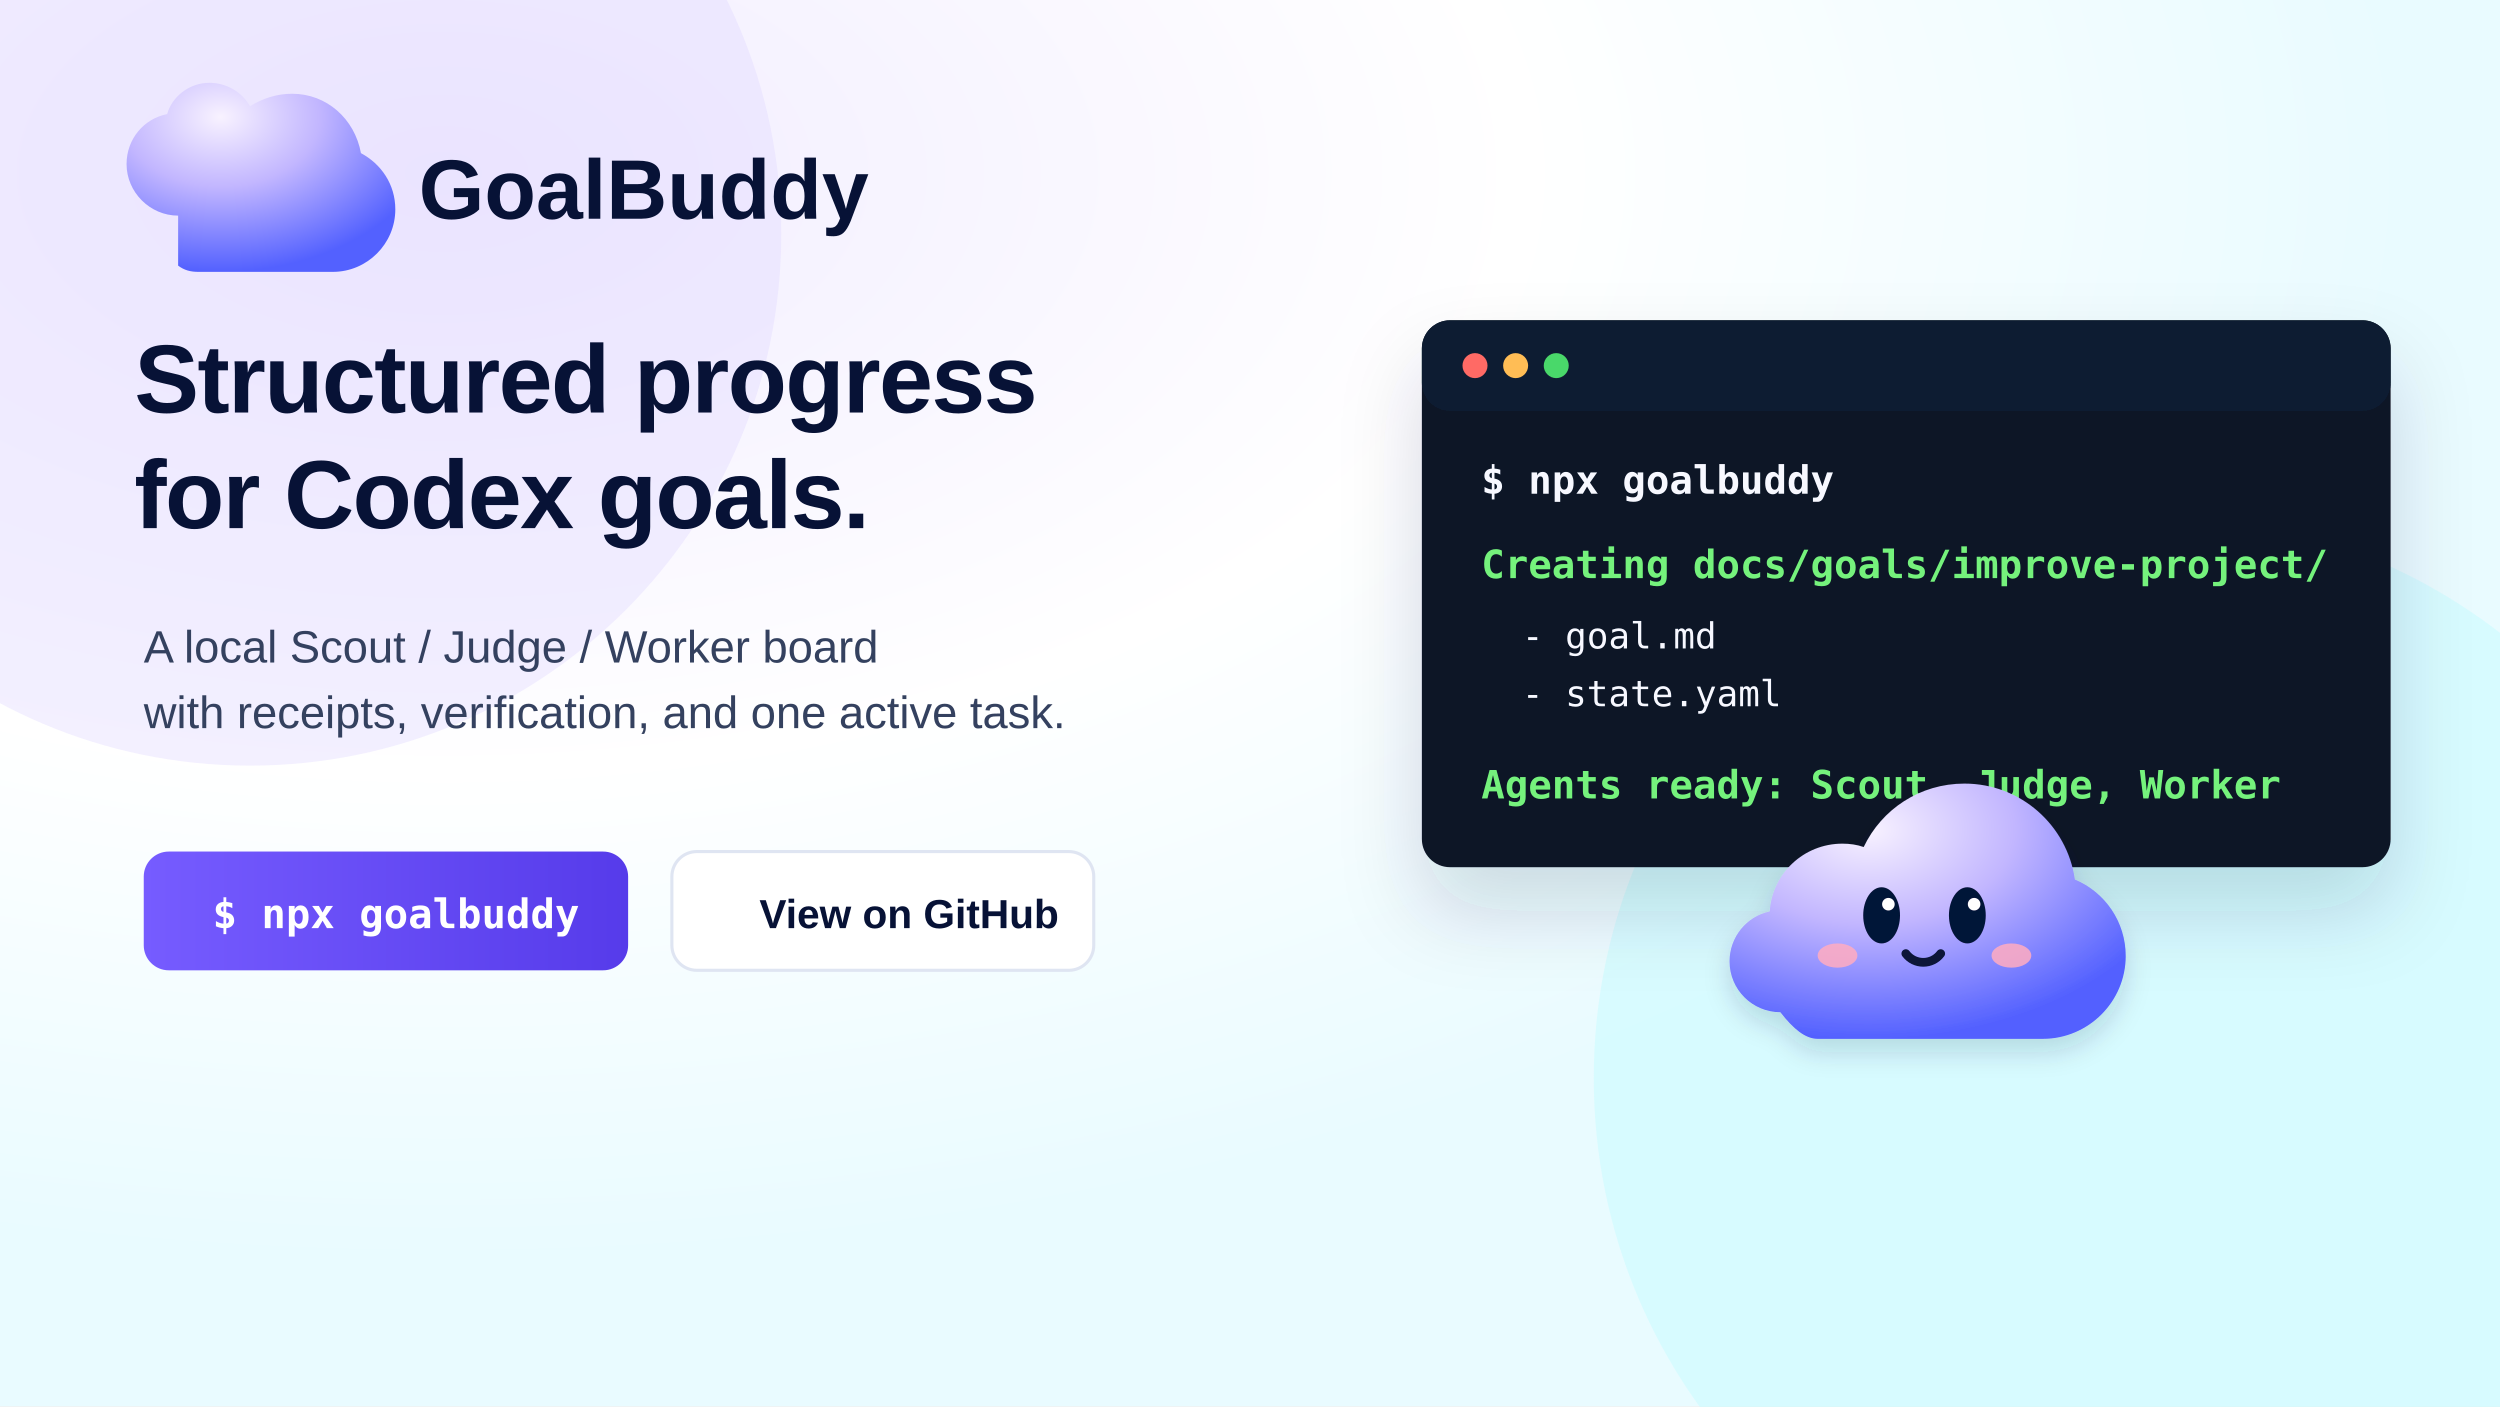
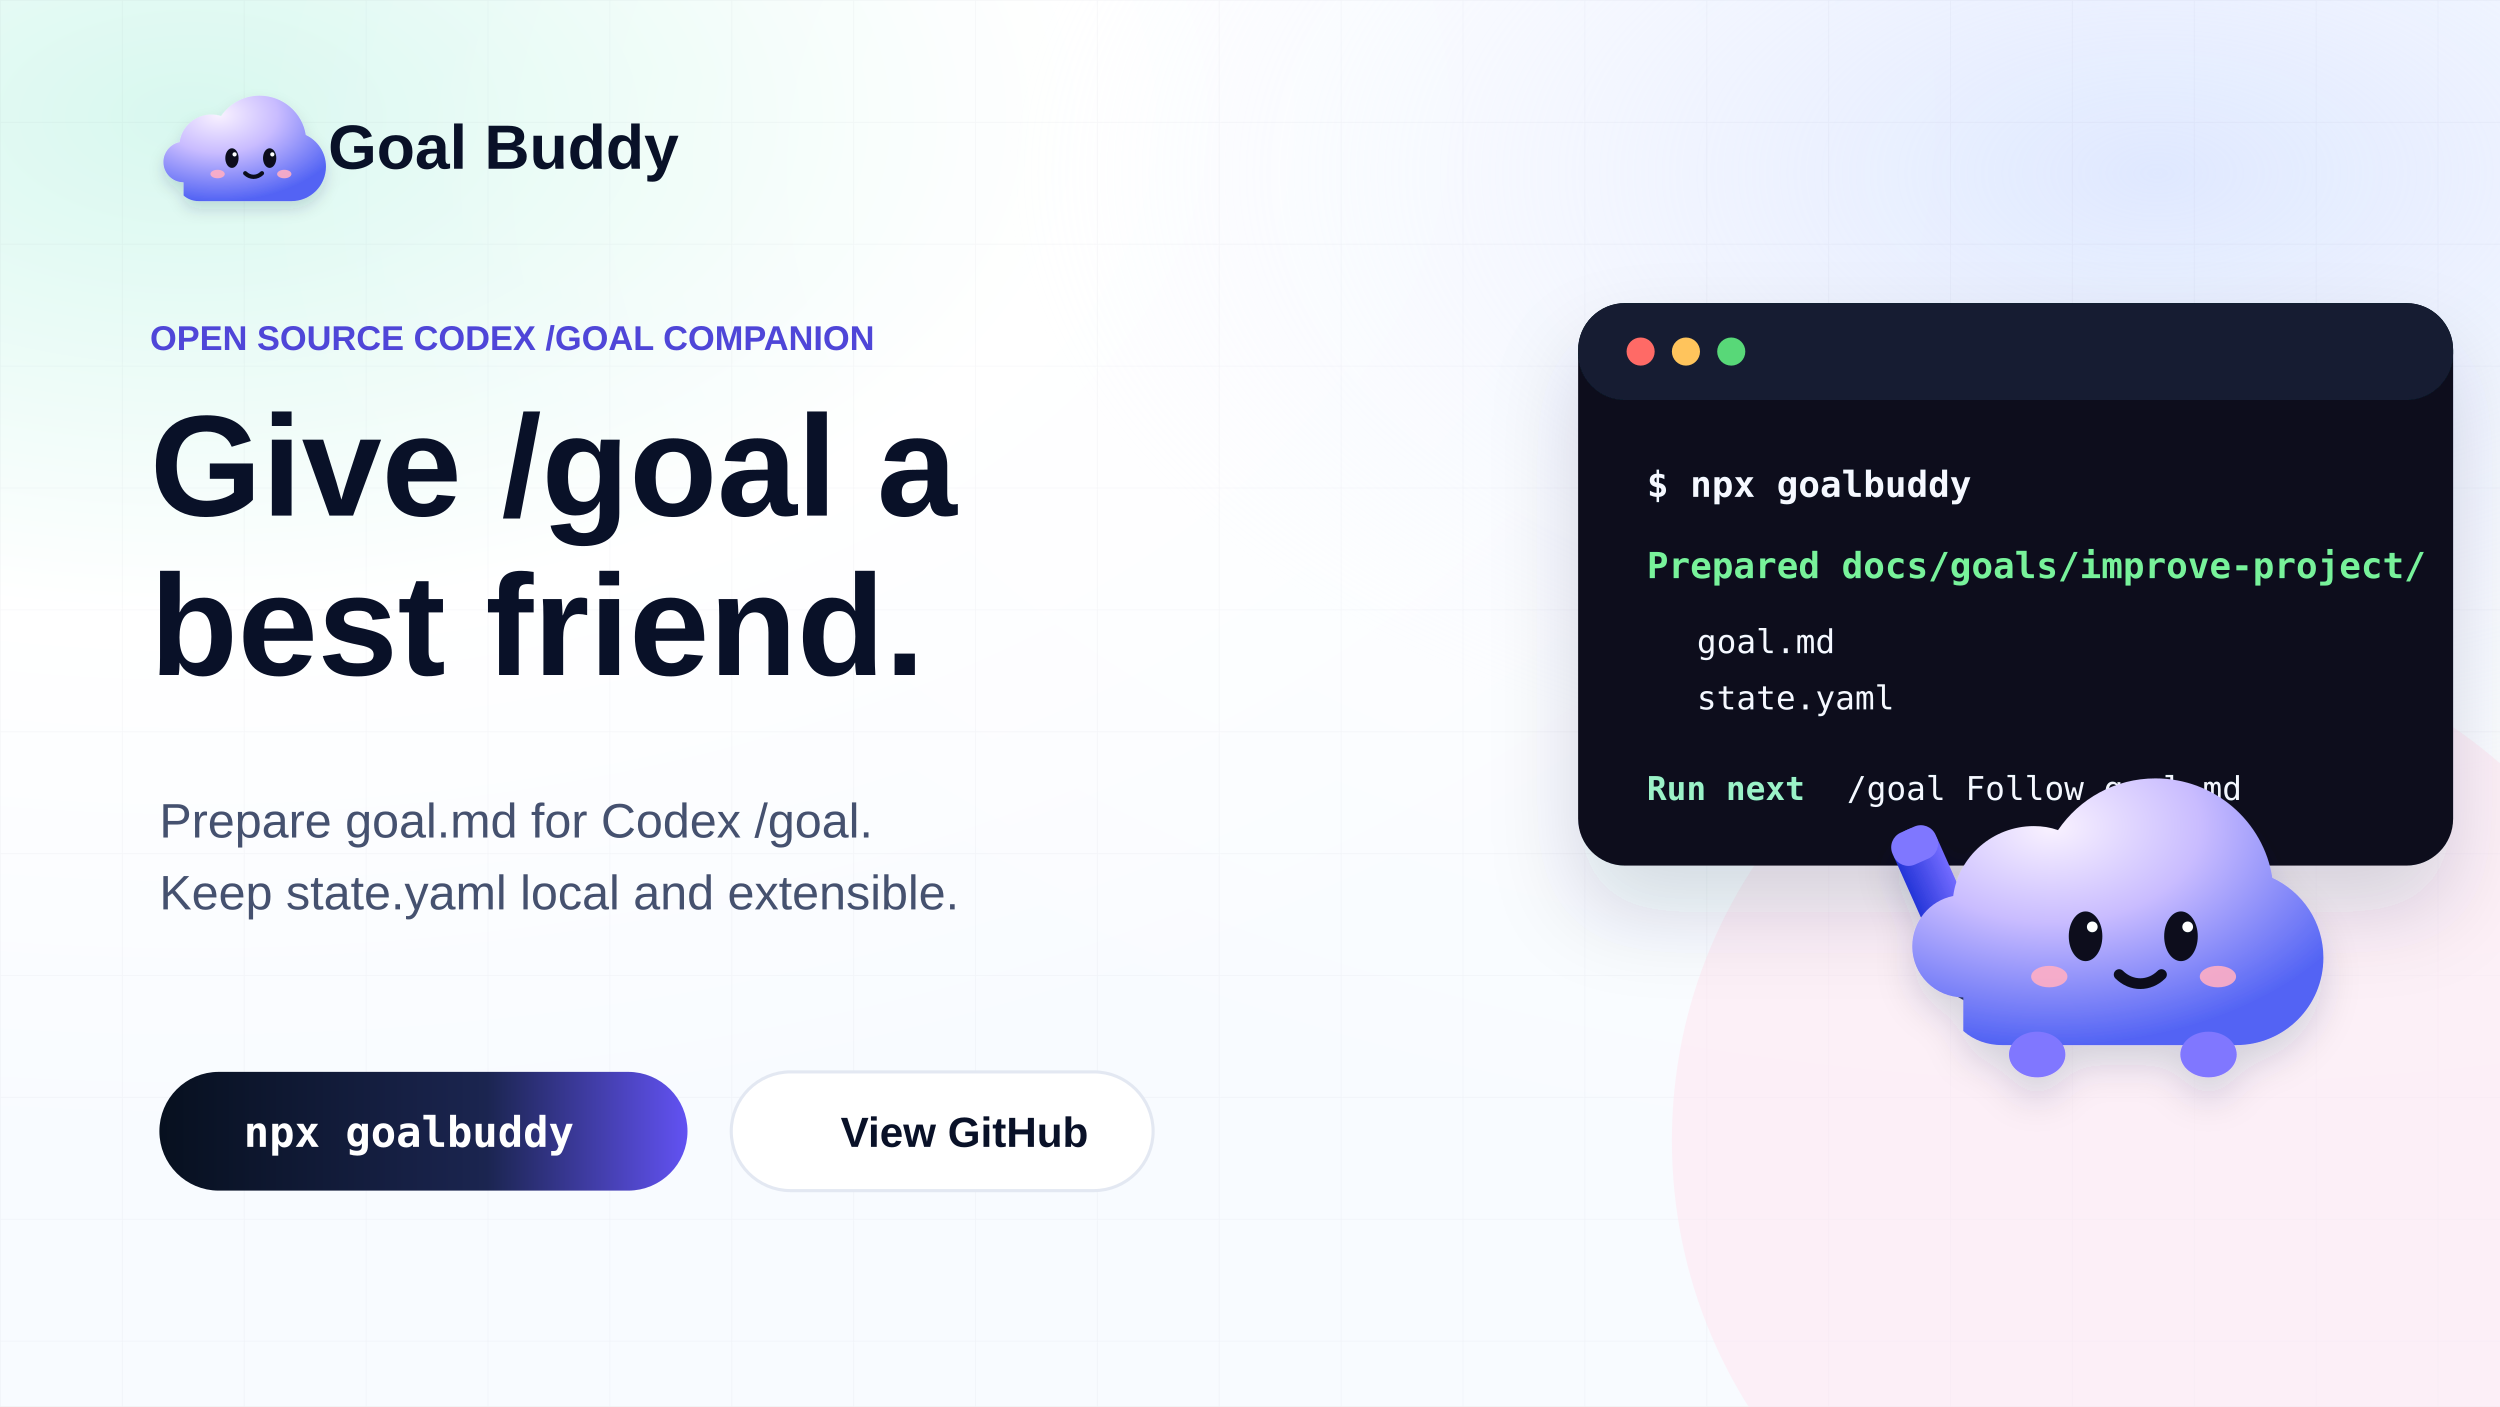
<svg xmlns="http://www.w3.org/2000/svg" viewBox="0 0 1600 900" role="img" aria-labelledby="title desc">
  <defs>
-     <radialGradient id="readmeBg" cx="18%" cy="12%" r="78%">
-       <stop offset="0" stop-color="#f1ecff" />
-       <stop offset=".55" stop-color="#fff" />
-       <stop offset="1" stop-color="#e9fbff" />
+     <radialGradient id="bgMint" cx="8%" cy="8%" r="74%">
+       <stop offset="0" stop-color="#d8f8ef" />
+       <stop offset=".48" stop-color="#ffffff" />
+       <stop offset="1" stop-color="#f8fbff" />
    </radialGradient>
-     <linearGradient id="purple" x1="0" x2="1">
-       <stop offset="0" stop-color="#765cff" />
-       <stop offset="1" stop-color="#563bea" />
+     <radialGradient id="bgBlue" cx="86%" cy="12%" r="76%">
+       <stop offset="0" stop-color="#dfe8ff" />
+       <stop offset=".6" stop-color="#ffffff" stop-opacity=".35" />
+       <stop offset="1" stop-color="#ffffff" stop-opacity="0" />
+     </radialGradient>
+     <linearGradient id="darkButton" x1="0" x2="1">
+       <stop offset="0" stop-color="#07101f" />
+       <stop offset=".62" stop-color="#1b2550" />
+       <stop offset="1" stop-color="#6252f3" />
    </linearGradient>
-     <radialGradient id="cloud" cx="35%" cy="18%" r="82%">
-       <stop offset="0" stop-color="#f8f2ff" />
-       <stop offset=".45" stop-color="#c2b6ff" />
-       <stop offset="1" stop-color="#5361ff" />
+     <radialGradient id="cloud" cx="34%" cy="18%" r="82%">
+       <stop offset="0" stop-color="#f9f2ff" />
+       <stop offset=".44" stop-color="#c9bcff" />
+       <stop offset="1" stop-color="#5364f4" />
    </radialGradient>
-     <filter id="soft" x="-20%" y="-20%" width="140%" height="150%">
-       <feDropShadow dx="0" dy="28" stdDeviation="26" flood-color="#172347" flood-opacity=".16" />
+     <linearGradient id="pencil" x1="0" x2="1">
+       <stop offset="0" stop-color="#2435d8" />
+       <stop offset="1" stop-color="#736bff" />
+     </linearGradient>
+     <filter id="softShadow" x="-20%" y="-20%" width="140%" height="150%">
+       <feDropShadow dx="0" dy="30" stdDeviation="28" flood-color="#1e2a50" flood-opacity=".16" />
    </filter>
+     <pattern id="grid" width="78" height="78" patternUnits="userSpaceOnUse">
+       <path d="M78 0H0v78" fill="none" stroke="#091128" stroke-opacity=".055" stroke-width="1" />
+     </pattern>
  </defs>
-   <rect width="1600" height="900" fill="url(#readmeBg)" />
-   <circle cx="1380" cy="690" r="360" fill="#c9fbff" opacity=".55" />
-   <circle cx="160" cy="150" r="340" fill="#ded5ff" opacity=".36" />
-   <g transform="translate(80 54)">
-     <path d="M34 72c-18 0-33-15-33-33 0-16 11-29 26-32C30-4 41-13 54-13c11 0 21 6 26 15 8-5 17-8 27-8 22 0 40 16 44 38 13 7 22 20 22 36 0 22-18 40-40 40H47c-5 0-9-1-13-4z" transform="translate(0 12)" fill="url(#cloud)" />
-     <text x="188" y="86" fill="#071236" font-family="Geist, Avenir Next, Arial, sans-serif" font-size="54" font-weight="800">GoalBuddy</text>
+   <rect width="1600" height="900" fill="url(#bgMint)" />
+   <rect width="1600" height="900" fill="url(#bgBlue)" />
+   <rect width="1600" height="900" fill="url(#grid)" opacity=".55" />
+   <circle cx="1390" cy="730" r="320" fill="#ffe4ef" opacity=".5" />
+   <g transform="translate(92 76)">
+     <g transform="translate(0 -18) scale(.17)" filter="url(#softShadow)">
+       <path d="M150 345c-42 0-76-34-76-76 0-37 26-68 61-75 8-59 59-104 120-104 13 0 25 2 36 6 32-47 85-77 145-77 88 0 161 64 174 148 45 21 76 66 76 119 0 72-58 130-130 130H208c-22 0-42-7-58-21z" fill="url(#cloud)" />
+       <ellipse cx="332" cy="254" rx="25" ry="37" fill="#07101f" />
+       <ellipse cx="474" cy="254" rx="25" ry="37" fill="#07101f" />
+       <circle cx="342" cy="240" r="8" fill="#fff" />
+       <circle cx="484" cy="240" r="8" fill="#fff" />
+       <path d="M382 311c18 18 45 18 63 0" fill="none" stroke="#07101f" stroke-width="16" stroke-linecap="round" />
+       <ellipse cx="278" cy="314" rx="27" ry="16" fill="#ffaec4" opacity=".9" />
+       <ellipse cx="529" cy="314" rx="27" ry="16" fill="#ffaec4" opacity=".9" />
+     </g>
+     <text x="118" y="32" fill="#091128" font-family="Geist, Avenir Next, Arial, sans-serif" font-size="40" font-weight="850">Goal Buddy</text>
  </g>
-   <text x="86" y="264" fill="#071236" font-family="Geist, Avenir Next, Arial, sans-serif" font-size="62" font-weight="800" letter-spacing="-1">Structured progress</text>
-   <text x="86" y="338" fill="#071236" font-family="Geist, Avenir Next, Arial, sans-serif" font-size="62" font-weight="800" letter-spacing="-1">for Codex goals.</text>
-   <text x="92" y="424" fill="#34415f" font-family="Geist, Avenir Next, Arial, sans-serif" font-size="29" font-weight="500">A local Scout / Judge / Worker board</text>
-   <text x="92" y="466" fill="#34415f" font-family="Geist, Avenir Next, Arial, sans-serif" font-size="29" font-weight="500">with receipts, verification, and one active task.</text>
-   <rect x="92" y="545" width="310" height="76" rx="16" fill="url(#purple)" />
-   <text x="136" y="594" fill="#fff" font-family="Geist Mono, Menlo, monospace" font-size="26" font-weight="700">$ npx goalbuddy</text>
-   <rect x="430" y="545" width="270" height="76" rx="16" fill="#fff" stroke="#dfe5f2" stroke-width="2" />
-   <text x="486" y="594" fill="#071236" font-family="Geist, Avenir Next, Arial, sans-serif" font-size="26" font-weight="800">View on GitHub</text>
-   <g filter="url(#soft)" transform="translate(910 205)">
-     <rect x="0" y="0" width="620" height="350" rx="18" fill="#081426" />
-     <rect x="0" y="0" width="620" height="58" rx="18" fill="#111d31" />
-     <circle cx="34" cy="29" r="8" fill="#ff6b65" />
-     <circle cx="60" cy="29" r="8" fill="#ffbd55" />
-     <circle cx="86" cy="29" r="8" fill="#48d86a" />
-     <text x="38" y="111" fill="#f7f8ff" font-family="Geist Mono, Menlo, monospace" font-size="25" font-weight="600">$ npx goalbuddy</text>
-     <text x="38" y="165" fill="#75f27b" font-family="Geist Mono, Menlo, monospace" font-size="25" font-weight="600">Creating docs/goals/improve-project/</text>
-     <text x="64" y="210" fill="#f7f8ff" font-family="Geist Mono, Menlo, monospace" font-size="23">- goal.md</text>
-     <text x="64" y="247" fill="#f7f8ff" font-family="Geist Mono, Menlo, monospace" font-size="23">- state.yaml</text>
-     <text x="38" y="306" fill="#75f27b" font-family="Geist Mono, Menlo, monospace" font-size="25" font-weight="600">Agents ready: Scout, Judge, Worker</text>
+   <text x="96" y="224" fill="#4f46d8" font-family="Geist, Avenir Next, Arial, sans-serif" font-size="22" font-weight="850">OPEN SOURCE CODEX /GOAL COMPANION</text>
+   <text x="96" y="330" fill="#091128" font-family="Geist, Avenir Next, Arial, sans-serif" font-size="92" font-weight="900">Give /goal a</text>
+   <text x="96" y="432" fill="#091128" font-family="Geist, Avenir Next, Arial, sans-serif" font-size="92" font-weight="900">best friend.</text>
+   <text x="102" y="536" fill="#45516f" font-family="Geist, Avenir Next, Arial, sans-serif" font-size="31" font-weight="500">Prepare goal.md for Codex /goal.</text>
+   <text x="102" y="582" fill="#45516f" font-family="Geist, Avenir Next, Arial, sans-serif" font-size="31" font-weight="500">Keep state.yaml local and extensible.</text>
+   <rect x="102" y="686" width="338" height="76" rx="38" fill="url(#darkButton)" />
+   <text x="156" y="734" fill="#ffffff" font-family="Geist Mono, Menlo, monospace" font-size="27" font-weight="700">npx goalbuddy</text>
+   <rect x="468" y="686" width="270" height="76" rx="38" fill="#ffffff" stroke="#e3e8f2" stroke-width="2" />
+   <text x="538" y="734" fill="#091128" font-family="Geist, Avenir Next, Arial, sans-serif" font-size="27" font-weight="850">View GitHub</text>
+   <g filter="url(#softShadow)" transform="translate(1010 194)">
+     <rect width="560" height="360" rx="30" fill="#07101f" />
+     <rect width="560" height="62" rx="30" fill="#131d31" />
+     <circle cx="40" cy="31" r="9" fill="#ff6b66" />
+     <circle cx="69" cy="31" r="9" fill="#ffc45b" />
+     <circle cx="98" cy="31" r="9" fill="#58d878" />
+     <text x="44" y="124" fill="#f6f8ff" font-family="Geist Mono, Menlo, monospace" font-size="23" font-weight="600">$ npx goalbuddy</text>
+     <text x="44" y="176" fill="#78f29a" font-family="Geist Mono, Menlo, monospace" font-size="23" font-weight="600">Prepared docs/goals/improve-project/</text>
+     <text x="76" y="224" fill="#f6f8ff" font-family="Geist Mono, Menlo, monospace" font-size="21">goal.md</text>
+     <text x="76" y="260" fill="#f6f8ff" font-family="Geist Mono, Menlo, monospace" font-size="21">state.yaml</text>
+     <text x="44" y="318" fill="#9bf2c7" font-family="Geist Mono, Menlo, monospace" font-size="21" font-weight="700">Run next</text>
+     <text x="172" y="318" fill="#f6f8ff" font-family="Geist Mono, Menlo, monospace" font-size="21">/goal Follow goal.md</text>
  </g>
-   <g filter="url(#soft)" transform="translate(1070 455) scale(.31)">
-     <path d="M224 622c-58 0-105-47-105-105 0-50 35-93 83-103 5-78 70-140 150-140 15 0 30 2 44 7 37-78 116-131 208-131 116 0 212 86 228 198 62 26 105 87 105 158 0 94-77 171-171 171H301c-25 0-50-20-77-55z" fill="url(#cloud)" />
-     <ellipse cx="433" cy="422" rx="38" ry="58" fill="#061238" />
-     <ellipse cx="610" cy="422" rx="38" ry="58" fill="#061238" />
-     <circle cx="447" cy="399" r="13" fill="#fff" />
-     <circle cx="624" cy="399" r="13" fill="#fff" />
-     <ellipse cx="342" cy="505" rx="41" ry="25" fill="#ffabc2" opacity=".86" />
-     <ellipse cx="701" cy="505" rx="41" ry="25" fill="#ffabc2" opacity=".86" />
-     <path d="M483 501c18 24 54 24 72 0" fill="none" stroke="#071238" stroke-width="18" stroke-linecap="round" />
+   <g filter="url(#softShadow)" transform="translate(1192 490) scale(.43)">
+     <g transform="translate(-42 18) rotate(-24 155 210)">
+       <rect x="132" y="70" width="70" height="270" rx="34" fill="url(#pencil)" />
+       <rect x="132" y="70" width="70" height="52" rx="24" fill="#7f77ff" />
+       <path d="M132 325h70l-35 48z" fill="#27335e" />
+     </g>
+     <path d="M150 345c-42 0-76-34-76-76 0-37 26-68 61-75 8-59 59-104 120-104 13 0 25 2 36 6 32-47 85-77 145-77 88 0 161 64 174 148 45 21 76 66 76 119 0 72-58 130-130 130H208c-22 0-42-7-58-21z" fill="url(#cloud)" />
+     <ellipse cx="332" cy="254" rx="25" ry="37" fill="#07101f" />
+     <ellipse cx="474" cy="254" rx="25" ry="37" fill="#07101f" />
+     <circle cx="342" cy="240" r="8" fill="#fff" />
+     <circle cx="484" cy="240" r="8" fill="#fff" />
+     <path d="M382 311c18 18 45 18 63 0" fill="none" stroke="#07101f" stroke-width="16" stroke-linecap="round" />
+     <ellipse cx="278" cy="314" rx="27" ry="16" fill="#ffaec4" opacity=".9" />
+     <ellipse cx="529" cy="314" rx="27" ry="16" fill="#ffaec4" opacity=".9" />
+     <ellipse cx="260" cy="430" rx="42" ry="34" fill="#8077ff" />
+     <ellipse cx="515" cy="430" rx="42" ry="34" fill="#8077ff" />
  </g>
</svg>
